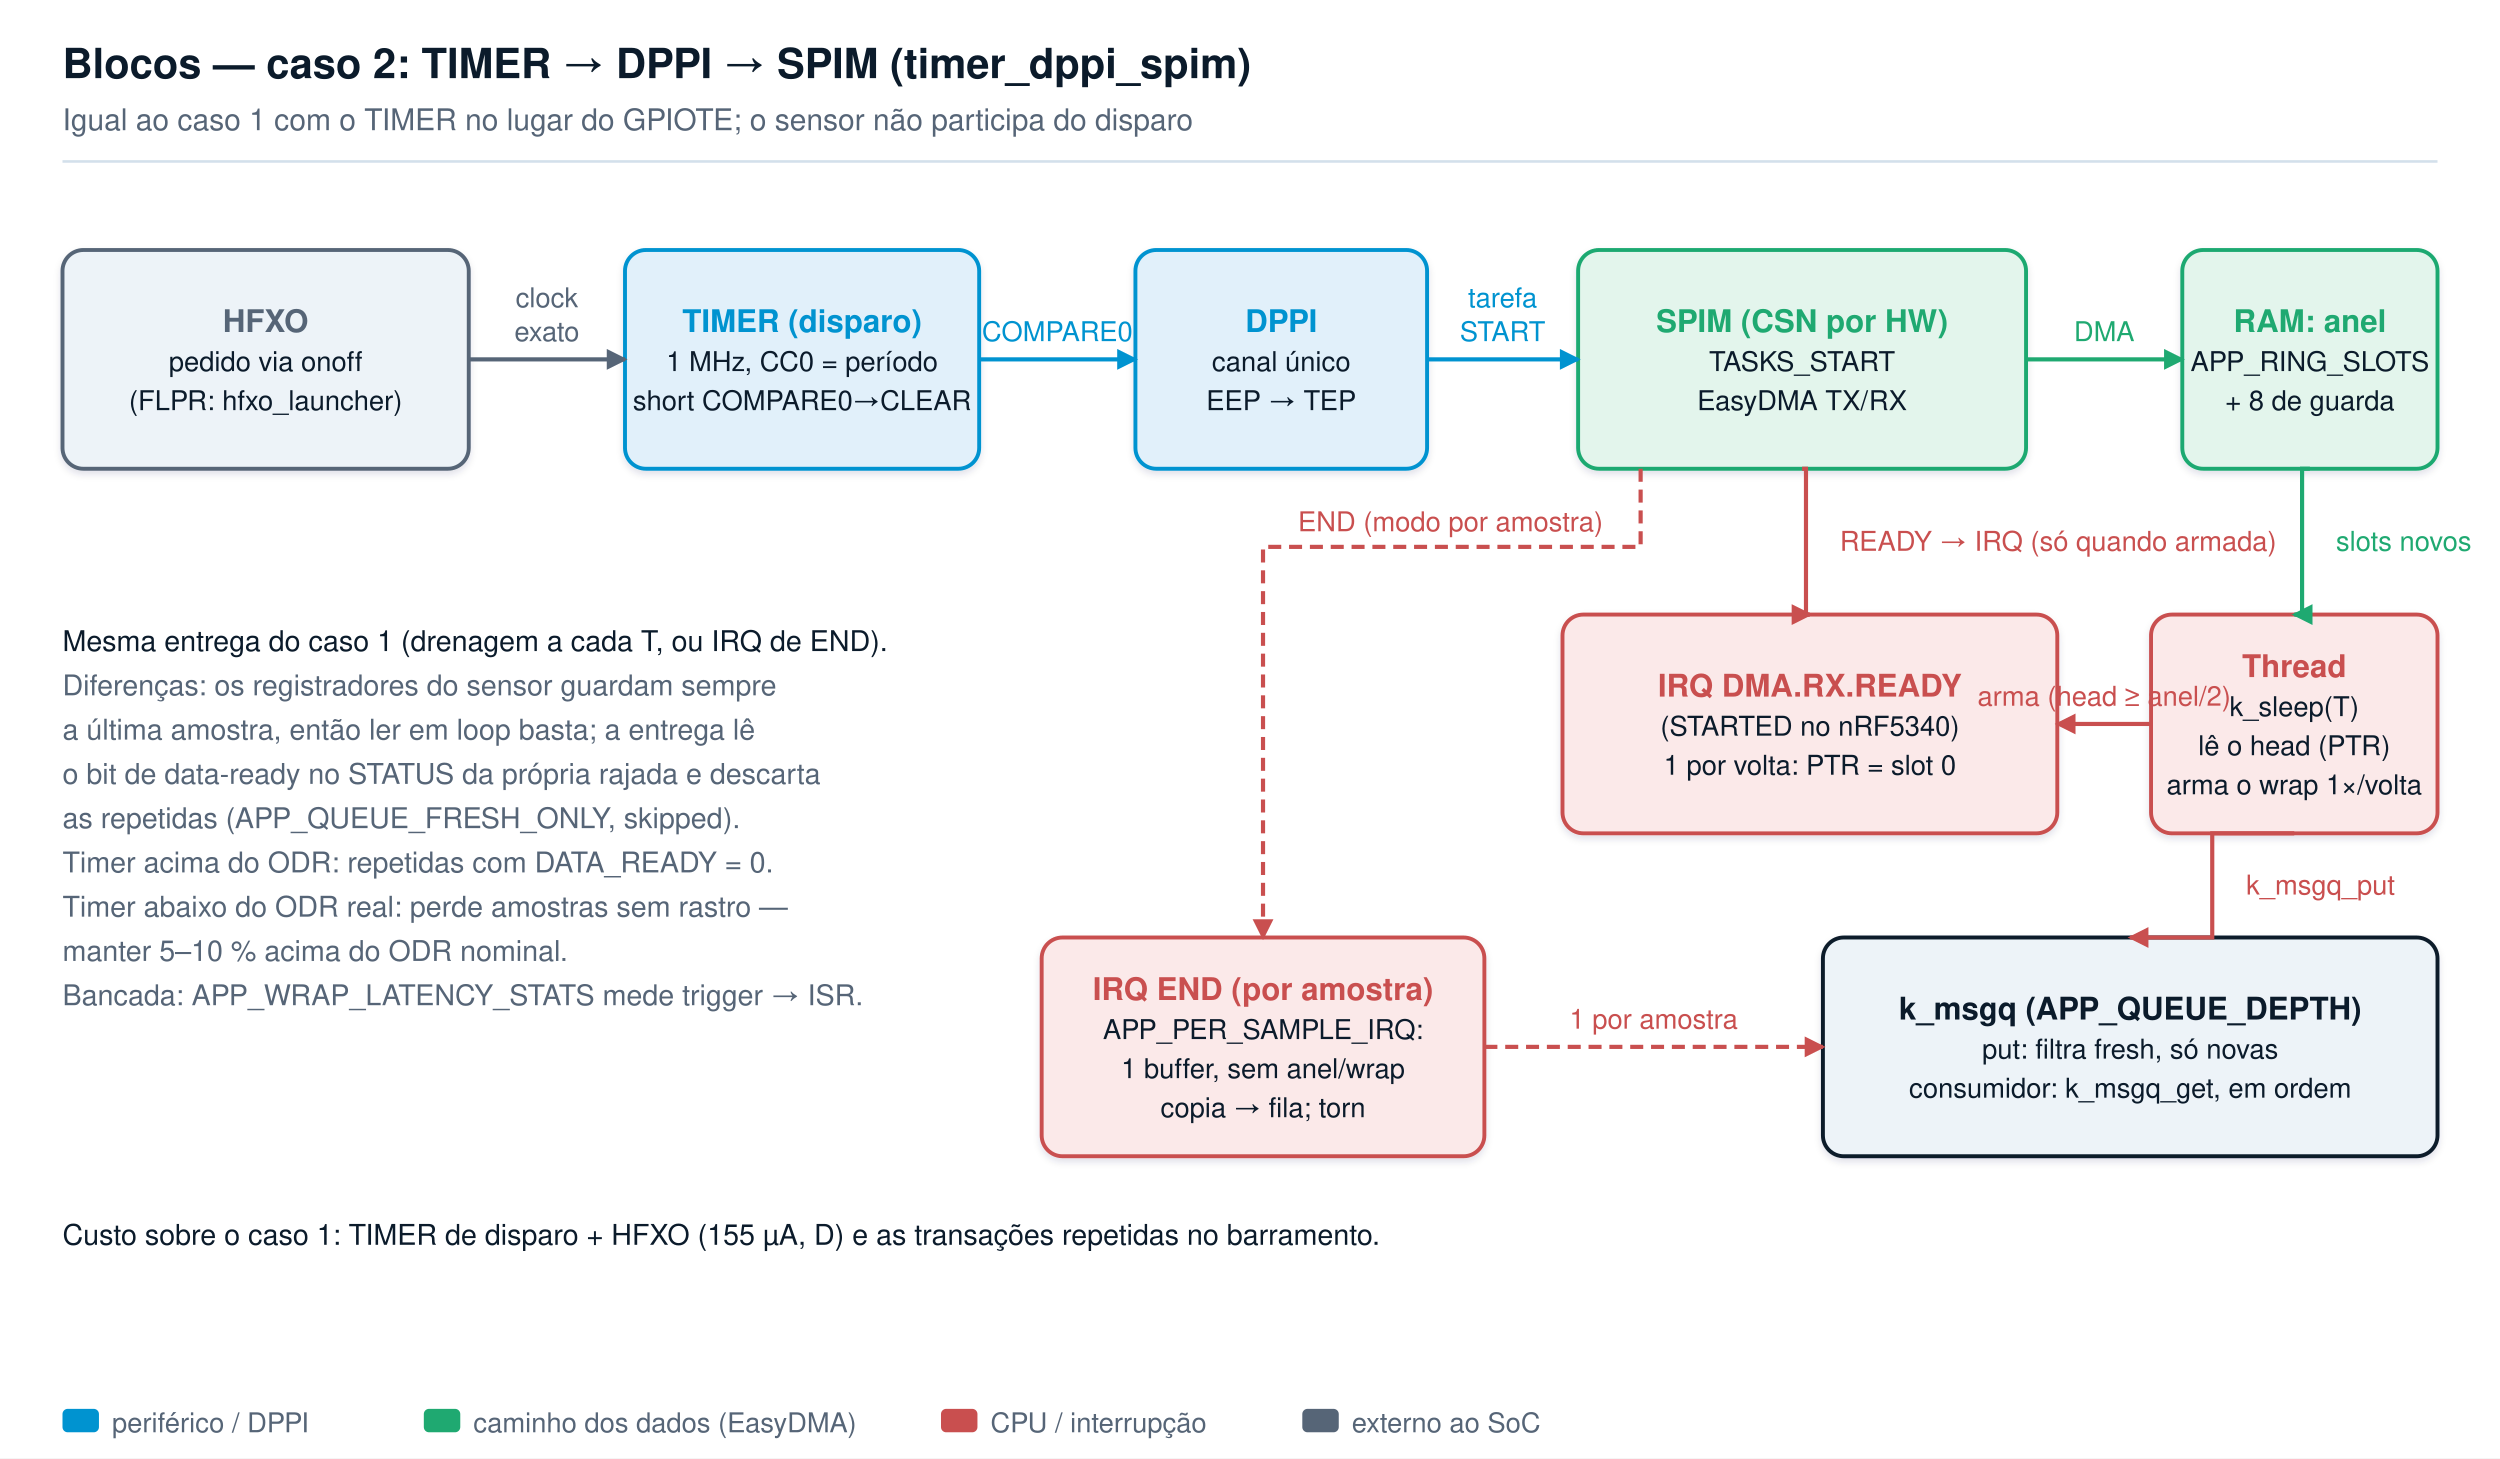
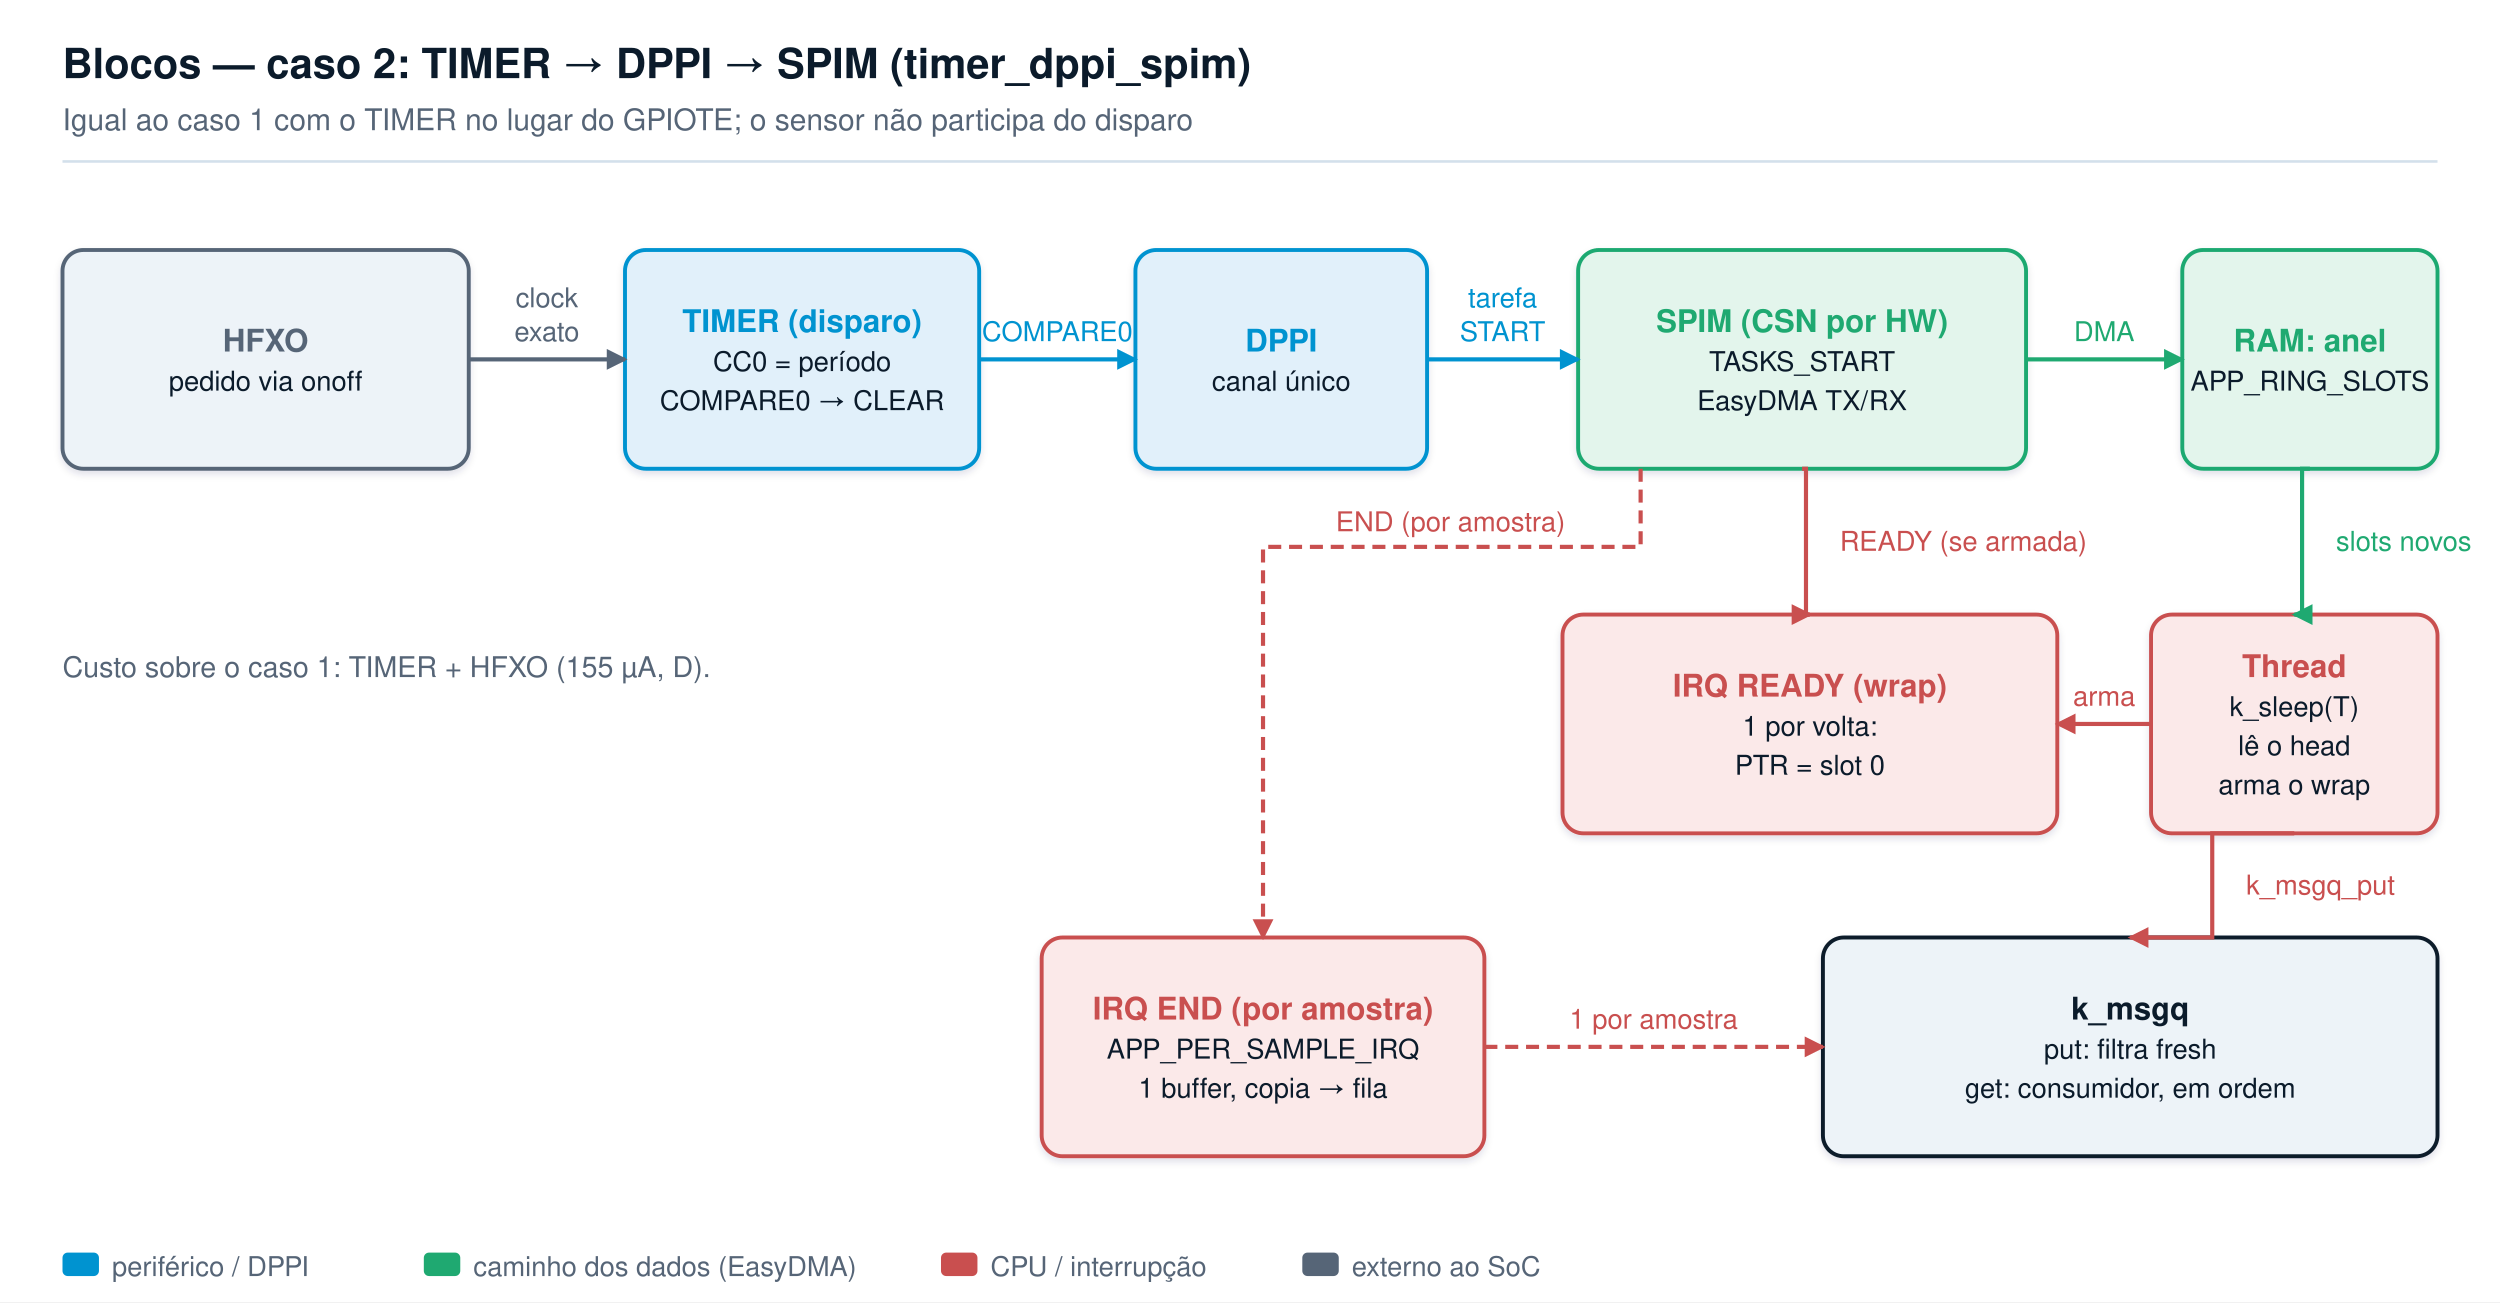
- <svg xmlns="http://www.w3.org/2000/svg" width="960" height="560" viewBox="0 0 960 560">
+ <svg xmlns="http://www.w3.org/2000/svg" width="960" height="500" viewBox="0 0 960 500">
  <defs>
    <marker id="arr" markerWidth="9" markerHeight="9" refX="7" refY="4.5" orient="auto" markerUnits="userSpaceOnUse">
      <path d="M0,0.5 L8,4.5 L0,8.5 z" fill="#566577" />
    </marker>
    <marker id="arr-blue" markerWidth="9" markerHeight="9" refX="7" refY="4.5" orient="auto" markerUnits="userSpaceOnUse">
      <path d="M0,0.5 L8,4.5 L0,8.5 z" fill="#0093D0" />
    </marker>
    <marker id="arr-green" markerWidth="9" markerHeight="9" refX="7" refY="4.5" orient="auto" markerUnits="userSpaceOnUse">
      <path d="M0,0.5 L8,4.5 L0,8.5 z" fill="#1FA971" />
    </marker>
    <marker id="arr-red" markerWidth="9" markerHeight="9" refX="7" refY="4.5" orient="auto" markerUnits="userSpaceOnUse">
      <path d="M0,0.5 L8,4.5 L0,8.5 z" fill="#C94F4F" />
    </marker>
    <filter id="shadow" x="-5%" y="-5%" width="110%" height="120%">
      <feDropShadow dx="0" dy="1.5" stdDeviation="1.5" flood-color="#00224E" flood-opacity="0.12" />
    </filter>
    <pattern id="hatch" width="6" height="6" patternUnits="userSpaceOnUse" patternTransform="rotate(45)">
      <line x1="0" y1="0" x2="0" y2="6" stroke="#D3E0EB" stroke-width="2" />
    </pattern>
  </defs>
  <rect width="100%" height="100%" fill="white" />
  <text x="24" y="30" fill="#0B1B2B" font-family="Segoe UI, Helvetica Neue, Helvetica, Arial, sans-serif" font-size="16" font-weight="600">Blocos — caso 2: TIMER → DPPI → SPIM (timer_dppi_spim)</text>
  <text x="24" y="50" fill="#566577" font-family="Segoe UI, Helvetica Neue, Helvetica, Arial, sans-serif" font-size="11.5">Igual ao caso 1 com o TIMER no lugar do GPIOTE; o sensor não participa do disparo</text>
  <line x1="24" y1="62" x2="936" y2="62" stroke="#D3E0EB" stroke-width="1" />
  <rect x="24" y="96" width="156" height="84" rx="8" fill="#EDF3F8" stroke="#566577" stroke-width="1.5" filter="url(#shadow)" />
-   <text x="102.0" y="127.5" text-anchor="middle" fill="#566577" font-family="Segoe UI, Helvetica Neue, Helvetica, Arial, sans-serif" font-size="12" font-weight="600">HFXO</text>
-   <text x="102.0" y="142.5" text-anchor="middle" fill="#0B1B2B" font-family="Segoe UI, Helvetica Neue, Helvetica, Arial, sans-serif" font-size="10.5">pedido via onoff</text>
-   <text x="102.0" y="157.5" text-anchor="middle" fill="#0B1B2B" font-family="Segoe UI, Helvetica Neue, Helvetica, Arial, sans-serif" font-size="10.5">(FLPR: hfxo_launcher)</text>
+   <text x="102.0" y="135.0" text-anchor="middle" fill="#566577" font-family="Segoe UI, Helvetica Neue, Helvetica, Arial, sans-serif" font-size="12" font-weight="600">HFXO</text>
+   <text x="102.0" y="150.0" text-anchor="middle" fill="#0B1B2B" font-family="Segoe UI, Helvetica Neue, Helvetica, Arial, sans-serif" font-size="10.5">pedido via onoff</text>
  <rect x="240" y="96" width="136" height="84" rx="8" fill="#E1F0FA" stroke="#0093D0" stroke-width="1.5" filter="url(#shadow)" />
  <text x="308.0" y="127.5" text-anchor="middle" fill="#0093D0" font-family="Segoe UI, Helvetica Neue, Helvetica, Arial, sans-serif" font-size="12" font-weight="600">TIMER (disparo)</text>
-   <text x="308.0" y="142.5" text-anchor="middle" fill="#0B1B2B" font-family="Segoe UI, Helvetica Neue, Helvetica, Arial, sans-serif" font-size="10.5">1 MHz, CC0 = período</text>
-   <text x="308.0" y="157.5" text-anchor="middle" fill="#0B1B2B" font-family="Segoe UI, Helvetica Neue, Helvetica, Arial, sans-serif" font-size="10.5">short COMPARE0→CLEAR</text>
+   <text x="308.0" y="142.5" text-anchor="middle" fill="#0B1B2B" font-family="Segoe UI, Helvetica Neue, Helvetica, Arial, sans-serif" font-size="10.5">CC0 = período</text>
+   <text x="308.0" y="157.5" text-anchor="middle" fill="#0B1B2B" font-family="Segoe UI, Helvetica Neue, Helvetica, Arial, sans-serif" font-size="10.5">COMPARE0 → CLEAR</text>
  <rect x="436" y="96" width="112" height="84" rx="8" fill="#E1F0FA" stroke="#0093D0" stroke-width="1.5" filter="url(#shadow)" />
-   <text x="492.0" y="127.5" text-anchor="middle" fill="#0093D0" font-family="Segoe UI, Helvetica Neue, Helvetica, Arial, sans-serif" font-size="12" font-weight="600">DPPI</text>
-   <text x="492.0" y="142.5" text-anchor="middle" fill="#0B1B2B" font-family="Segoe UI, Helvetica Neue, Helvetica, Arial, sans-serif" font-size="10.5">canal único</text>
-   <text x="492.0" y="157.5" text-anchor="middle" fill="#0B1B2B" font-family="Segoe UI, Helvetica Neue, Helvetica, Arial, sans-serif" font-size="10.5">EEP → TEP</text>
+   <text x="492.0" y="135.0" text-anchor="middle" fill="#0093D0" font-family="Segoe UI, Helvetica Neue, Helvetica, Arial, sans-serif" font-size="12" font-weight="600">DPPI</text>
+   <text x="492.0" y="150.0" text-anchor="middle" fill="#0B1B2B" font-family="Segoe UI, Helvetica Neue, Helvetica, Arial, sans-serif" font-size="10.5">canal único</text>
  <rect x="606" y="96" width="172" height="84" rx="8" fill="#E3F5EC" stroke="#1FA971" stroke-width="1.5" filter="url(#shadow)" />
  <text x="692.0" y="127.5" text-anchor="middle" fill="#1FA971" font-family="Segoe UI, Helvetica Neue, Helvetica, Arial, sans-serif" font-size="12" font-weight="600">SPIM (CSN por HW)</text>
  <text x="692.0" y="142.5" text-anchor="middle" fill="#0B1B2B" font-family="Segoe UI, Helvetica Neue, Helvetica, Arial, sans-serif" font-size="10.5">TASKS_START</text>
  <text x="692.0" y="157.5" text-anchor="middle" fill="#0B1B2B" font-family="Segoe UI, Helvetica Neue, Helvetica, Arial, sans-serif" font-size="10.5">EasyDMA TX/RX</text>
  <rect x="838" y="96" width="98" height="84" rx="8" fill="#E3F5EC" stroke="#1FA971" stroke-width="1.5" filter="url(#shadow)" />
-   <text x="887.0" y="127.5" text-anchor="middle" fill="#1FA971" font-family="Segoe UI, Helvetica Neue, Helvetica, Arial, sans-serif" font-size="12" font-weight="600">RAM: anel</text>
-   <text x="887.0" y="142.5" text-anchor="middle" fill="#0B1B2B" font-family="Segoe UI, Helvetica Neue, Helvetica, Arial, sans-serif" font-size="10.5">APP_RING_SLOTS</text>
-   <text x="887.0" y="157.5" text-anchor="middle" fill="#0B1B2B" font-family="Segoe UI, Helvetica Neue, Helvetica, Arial, sans-serif" font-size="10.5">+ 8 de guarda</text>
+   <text x="887.0" y="135.0" text-anchor="middle" fill="#1FA971" font-family="Segoe UI, Helvetica Neue, Helvetica, Arial, sans-serif" font-size="12" font-weight="600">RAM: anel</text>
+   <text x="887.0" y="150.0" text-anchor="middle" fill="#0B1B2B" font-family="Segoe UI, Helvetica Neue, Helvetica, Arial, sans-serif" font-size="10.5">APP_RING_SLOTS</text>
  <rect x="600" y="236" width="190" height="84" rx="8" fill="#FBE9E9" stroke="#C94F4F" stroke-width="1.5" filter="url(#shadow)" />
-   <text x="695.0" y="267.5" text-anchor="middle" fill="#C94F4F" font-family="Segoe UI, Helvetica Neue, Helvetica, Arial, sans-serif" font-size="12" font-weight="600">IRQ DMA.RX.READY</text>
-   <text x="695.0" y="282.5" text-anchor="middle" fill="#0B1B2B" font-family="Segoe UI, Helvetica Neue, Helvetica, Arial, sans-serif" font-size="10.5">(STARTED no nRF5340)</text>
-   <text x="695.0" y="297.5" text-anchor="middle" fill="#0B1B2B" font-family="Segoe UI, Helvetica Neue, Helvetica, Arial, sans-serif" font-size="10.5">1 por volta: PTR = slot 0</text>
+   <text x="695.0" y="267.5" text-anchor="middle" fill="#C94F4F" font-family="Segoe UI, Helvetica Neue, Helvetica, Arial, sans-serif" font-size="12" font-weight="600">IRQ READY (wrap)</text>
+   <text x="695.0" y="282.5" text-anchor="middle" fill="#0B1B2B" font-family="Segoe UI, Helvetica Neue, Helvetica, Arial, sans-serif" font-size="10.5">1 por volta:</text>
+   <text x="695.0" y="297.5" text-anchor="middle" fill="#0B1B2B" font-family="Segoe UI, Helvetica Neue, Helvetica, Arial, sans-serif" font-size="10.5">PTR = slot 0</text>
  <rect x="826" y="236" width="110" height="84" rx="8" fill="#FBE9E9" stroke="#C94F4F" stroke-width="1.5" filter="url(#shadow)" />
  <text x="881.0" y="260.0" text-anchor="middle" fill="#C94F4F" font-family="Segoe UI, Helvetica Neue, Helvetica, Arial, sans-serif" font-size="12" font-weight="600">Thread</text>
  <text x="881.0" y="275.0" text-anchor="middle" fill="#0B1B2B" font-family="Segoe UI, Helvetica Neue, Helvetica, Arial, sans-serif" font-size="10.5">k_sleep(T)</text>
-   <text x="881.0" y="290.0" text-anchor="middle" fill="#0B1B2B" font-family="Segoe UI, Helvetica Neue, Helvetica, Arial, sans-serif" font-size="10.5">lê o head (PTR)</text>
-   <text x="881.0" y="305.0" text-anchor="middle" fill="#0B1B2B" font-family="Segoe UI, Helvetica Neue, Helvetica, Arial, sans-serif" font-size="10.5">arma o wrap 1×/volta</text>
+   <text x="881.0" y="290.0" text-anchor="middle" fill="#0B1B2B" font-family="Segoe UI, Helvetica Neue, Helvetica, Arial, sans-serif" font-size="10.5">lê o head</text>
+   <text x="881.0" y="305.0" text-anchor="middle" fill="#0B1B2B" font-family="Segoe UI, Helvetica Neue, Helvetica, Arial, sans-serif" font-size="10.5">arma o wrap</text>
  <rect x="700" y="360" width="236" height="84" rx="8" fill="#EDF3F8" stroke="#0B1B2B" stroke-width="1.5" filter="url(#shadow)" />
-   <text x="818.0" y="391.5" text-anchor="middle" fill="#0B1B2B" font-family="Segoe UI, Helvetica Neue, Helvetica, Arial, sans-serif" font-size="12" font-weight="600">k_msgq (APP_QUEUE_DEPTH)</text>
-   <text x="818.0" y="406.5" text-anchor="middle" fill="#0B1B2B" font-family="Segoe UI, Helvetica Neue, Helvetica, Arial, sans-serif" font-size="10.5">put: filtra fresh, só novas</text>
-   <text x="818.0" y="421.5" text-anchor="middle" fill="#0B1B2B" font-family="Segoe UI, Helvetica Neue, Helvetica, Arial, sans-serif" font-size="10.5">consumidor: k_msgq_get, em ordem</text>
+   <text x="818.0" y="391.5" text-anchor="middle" fill="#0B1B2B" font-family="Segoe UI, Helvetica Neue, Helvetica, Arial, sans-serif" font-size="12" font-weight="600">k_msgq</text>
+   <text x="818.0" y="406.5" text-anchor="middle" fill="#0B1B2B" font-family="Segoe UI, Helvetica Neue, Helvetica, Arial, sans-serif" font-size="10.5">put: filtra fresh</text>
+   <text x="818.0" y="421.5" text-anchor="middle" fill="#0B1B2B" font-family="Segoe UI, Helvetica Neue, Helvetica, Arial, sans-serif" font-size="10.5">get: consumidor, em ordem</text>
  <rect x="400" y="360" width="170" height="84" rx="8" fill="#FBE9E9" stroke="#C94F4F" stroke-width="1.5" filter="url(#shadow)" />
-   <text x="485.0" y="384.0" text-anchor="middle" fill="#C94F4F" font-family="Segoe UI, Helvetica Neue, Helvetica, Arial, sans-serif" font-size="12" font-weight="600">IRQ END (por amostra)</text>
-   <text x="485.0" y="399.0" text-anchor="middle" fill="#0B1B2B" font-family="Segoe UI, Helvetica Neue, Helvetica, Arial, sans-serif" font-size="10.5">APP_PER_SAMPLE_IRQ:</text>
-   <text x="485.0" y="414.0" text-anchor="middle" fill="#0B1B2B" font-family="Segoe UI, Helvetica Neue, Helvetica, Arial, sans-serif" font-size="10.5">1 buffer, sem anel/wrap</text>
-   <text x="485.0" y="429.0" text-anchor="middle" fill="#0B1B2B" font-family="Segoe UI, Helvetica Neue, Helvetica, Arial, sans-serif" font-size="10.5">copia → fila; torn</text>
+   <text x="485.0" y="391.5" text-anchor="middle" fill="#C94F4F" font-family="Segoe UI, Helvetica Neue, Helvetica, Arial, sans-serif" font-size="12" font-weight="600">IRQ END (por amostra)</text>
+   <text x="485.0" y="406.5" text-anchor="middle" fill="#0B1B2B" font-family="Segoe UI, Helvetica Neue, Helvetica, Arial, sans-serif" font-size="10.5">APP_PER_SAMPLE_IRQ</text>
+   <text x="485.0" y="421.5" text-anchor="middle" fill="#0B1B2B" font-family="Segoe UI, Helvetica Neue, Helvetica, Arial, sans-serif" font-size="10.5">1 buffer, copia → fila</text>
  <path d="M778,138.0 L838,138.0" fill="none" stroke="#1FA971" stroke-width="1.6" marker-end="url(#arr-green)" />
  <text x="808.0" y="131.0" text-anchor="middle" fill="#1FA971" font-family="Segoe UI, Helvetica Neue, Helvetica, Arial, sans-serif" font-size="10.5">DMA</text>
  <path d="M692.0,180 H693.5 V236 H695.0" fill="none" stroke="#C94F4F" stroke-width="1.6" marker-end="url(#arr-red)" />
-   <rect x="701.5" y="199.0" width="199" height="16" rx="3" fill="white" opacity="0.9" />
-   <text x="706.5" y="211.5" fill="#C94F4F" font-family="Segoe UI, Helvetica Neue, Helvetica, Arial, sans-serif" font-size="10.5">READY → IRQ (só quando armada)</text>
+   <rect x="701.5" y="199.0" width="117" height="16" rx="3" fill="white" opacity="0.9" />
+   <text x="706.5" y="211.5" fill="#C94F4F" font-family="Segoe UI, Helvetica Neue, Helvetica, Arial, sans-serif" font-size="10.5">READY (se armada)</text>
  <path d="M887.0,180 H884.0 V236 H881.0" fill="none" stroke="#1FA971" stroke-width="1.6" marker-end="url(#arr-green)" />
  <rect x="892.0" y="199.0" width="79" height="16" rx="3" fill="white" opacity="0.9" />
  <text x="897.0" y="211.5" fill="#1FA971" font-family="Segoe UI, Helvetica Neue, Helvetica, Arial, sans-serif" font-size="10.5">slots novos</text>
  <path d="M826,278.0 L790,278.0" fill="none" stroke="#C94F4F" stroke-width="1.6" marker-end="url(#arr-red)" />
-   <text x="808.0" y="271.0" text-anchor="middle" fill="#C94F4F" font-family="Segoe UI, Helvetica Neue, Helvetica, Arial, sans-serif" font-size="10.5">arma (head ≥ anel/2)</text>
+   <text x="808.0" y="271.0" text-anchor="middle" fill="#C94F4F" font-family="Segoe UI, Helvetica Neue, Helvetica, Arial, sans-serif" font-size="10.5">arma</text>
  <path d="M881.0,320 H849.5 V360 H818.0" fill="none" stroke="#C94F4F" stroke-width="1.6" marker-end="url(#arr-red)" />
  <rect x="857.5" y="331.0" width="73" height="16" rx="3" fill="white" opacity="0.9" />
  <text x="862.5" y="343.5" fill="#C94F4F" font-family="Segoe UI, Helvetica Neue, Helvetica, Arial, sans-serif" font-size="10.5">k_msgq_put</text>
  <path d="M630,180 V210 H485 V360" fill="none" stroke="#C94F4F" stroke-width="1.6" stroke-dasharray="5 3" marker-end="url(#arr-red)" />
-   <text x="557" y="204" text-anchor="middle" fill="#C94F4F" font-family="Segoe UI, Helvetica Neue, Helvetica, Arial, sans-serif" font-size="10.5">END (modo por amostra)</text>
+   <text x="557" y="204" text-anchor="middle" fill="#C94F4F" font-family="Segoe UI, Helvetica Neue, Helvetica, Arial, sans-serif" font-size="10.5">END (por amostra)</text>
  <path d="M570,402.0 L700,402.0" fill="none" stroke="#C94F4F" stroke-width="1.6" stroke-dasharray="5 3" marker-end="url(#arr-red)" />
  <text x="635.0" y="395.0" text-anchor="middle" fill="#C94F4F" font-family="Segoe UI, Helvetica Neue, Helvetica, Arial, sans-serif" font-size="10.5">1 por amostra</text>
  <path d="M180,138.0 L240,138.0" fill="none" stroke="#566577" stroke-width="1.6" marker-end="url(#arr)" />
  <text x="210.0" y="118.0" text-anchor="middle" fill="#566577" font-family="Segoe UI, Helvetica Neue, Helvetica, Arial, sans-serif" font-size="10.5">clock</text>
  <text x="210.0" y="131.0" text-anchor="middle" fill="#566577" font-family="Segoe UI, Helvetica Neue, Helvetica, Arial, sans-serif" font-size="10.5">exato</text>
  <path d="M376,138.0 L436,138.0" fill="none" stroke="#0093D0" stroke-width="1.6" marker-end="url(#arr-blue)" />
  <text x="406.0" y="131.0" text-anchor="middle" fill="#0093D0" font-family="Segoe UI, Helvetica Neue, Helvetica, Arial, sans-serif" font-size="10.5">COMPARE0</text>
  <path d="M548,138.0 L606,138.0" fill="none" stroke="#0093D0" stroke-width="1.6" marker-end="url(#arr-blue)" />
  <text x="577.0" y="118.0" text-anchor="middle" fill="#0093D0" font-family="Segoe UI, Helvetica Neue, Helvetica, Arial, sans-serif" font-size="10.5">tarefa</text>
  <text x="577.0" y="131.0" text-anchor="middle" fill="#0093D0" font-family="Segoe UI, Helvetica Neue, Helvetica, Arial, sans-serif" font-size="10.5">START</text>
-   <text x="24" y="250" fill="#0B1B2B" font-family="Segoe UI, Helvetica Neue, Helvetica, Arial, sans-serif" font-size="11">Mesma entrega do caso 1 (drenagem a cada T, ou IRQ de END).</text>
-   <text x="24" y="267" fill="#566577" font-family="Segoe UI, Helvetica Neue, Helvetica, Arial, sans-serif" font-size="11">Diferenças: os registradores do sensor guardam sempre</text>
-   <text x="24" y="284" fill="#566577" font-family="Segoe UI, Helvetica Neue, Helvetica, Arial, sans-serif" font-size="11">a última amostra, então ler em loop basta; a entrega lê</text>
-   <text x="24" y="301" fill="#566577" font-family="Segoe UI, Helvetica Neue, Helvetica, Arial, sans-serif" font-size="11">o bit de data-ready no STATUS da própria rajada e descarta</text>
-   <text x="24" y="318" fill="#566577" font-family="Segoe UI, Helvetica Neue, Helvetica, Arial, sans-serif" font-size="11">as repetidas (APP_QUEUE_FRESH_ONLY, skipped).</text>
-   <text x="24" y="335" fill="#566577" font-family="Segoe UI, Helvetica Neue, Helvetica, Arial, sans-serif" font-size="11">Timer acima do ODR: repetidas com DATA_READY = 0.</text>
-   <text x="24" y="352" fill="#566577" font-family="Segoe UI, Helvetica Neue, Helvetica, Arial, sans-serif" font-size="11">Timer abaixo do ODR real: perde amostras sem rastro —</text>
-   <text x="24" y="369" fill="#566577" font-family="Segoe UI, Helvetica Neue, Helvetica, Arial, sans-serif" font-size="11">manter 5–10 % acima do ODR nominal.</text>
-   <text x="24" y="386" fill="#566577" font-family="Segoe UI, Helvetica Neue, Helvetica, Arial, sans-serif" font-size="11">Bancada: APP_WRAP_LATENCY_STATS mede trigger → ISR.</text>
-   <text x="24" y="478" fill="#0B1B2B" font-family="Segoe UI, Helvetica Neue, Helvetica, Arial, sans-serif" font-size="11">Custo sobre o caso 1: TIMER de disparo + HFXO (155 µA, D) e as transações repetidas no barramento.</text>
-   <rect x="24" y="541" width="14" height="9" rx="2" fill="#0093D0" />
-   <text x="43" y="550" fill="#566577" font-family="Segoe UI, Helvetica Neue, Helvetica, Arial, sans-serif" font-size="10.5">periférico / DPPI</text>
-   <rect x="162.745" y="541" width="14" height="9" rx="2" fill="#1FA971" />
-   <text x="181.745" y="550" fill="#566577" font-family="Segoe UI, Helvetica Neue, Helvetica, Arial, sans-serif" font-size="10.5">caminho dos dados (EasyDMA)</text>
-   <rect x="361.34" y="541" width="14" height="9" rx="2" fill="#C94F4F" />
-   <text x="380.34" y="550" fill="#566577" font-family="Segoe UI, Helvetica Neue, Helvetica, Arial, sans-serif" font-size="10.5">CPU / interrupção</text>
-   <rect x="500.085" y="541" width="14" height="9" rx="2" fill="#566577" />
-   <text x="519.085" y="550" fill="#566577" font-family="Segoe UI, Helvetica Neue, Helvetica, Arial, sans-serif" font-size="10.5">externo ao SoC</text>
+   <text x="24" y="260" fill="#566577" font-family="Segoe UI, Helvetica Neue, Helvetica, Arial, sans-serif" font-size="11">Custo sobre o caso 1: TIMER + HFXO (155 µA, D).</text>
+   <rect x="24" y="481" width="14" height="9" rx="2" fill="#0093D0" />
+   <text x="43" y="490" fill="#566577" font-family="Segoe UI, Helvetica Neue, Helvetica, Arial, sans-serif" font-size="10.5">periférico / DPPI</text>
+   <rect x="162.745" y="481" width="14" height="9" rx="2" fill="#1FA971" />
+   <text x="181.745" y="490" fill="#566577" font-family="Segoe UI, Helvetica Neue, Helvetica, Arial, sans-serif" font-size="10.5">caminho dos dados (EasyDMA)</text>
+   <rect x="361.34" y="481" width="14" height="9" rx="2" fill="#C94F4F" />
+   <text x="380.34" y="490" fill="#566577" font-family="Segoe UI, Helvetica Neue, Helvetica, Arial, sans-serif" font-size="10.5">CPU / interrupção</text>
+   <rect x="500.085" y="481" width="14" height="9" rx="2" fill="#566577" />
+   <text x="519.085" y="490" fill="#566577" font-family="Segoe UI, Helvetica Neue, Helvetica, Arial, sans-serif" font-size="10.5">externo ao SoC</text>
</svg>
